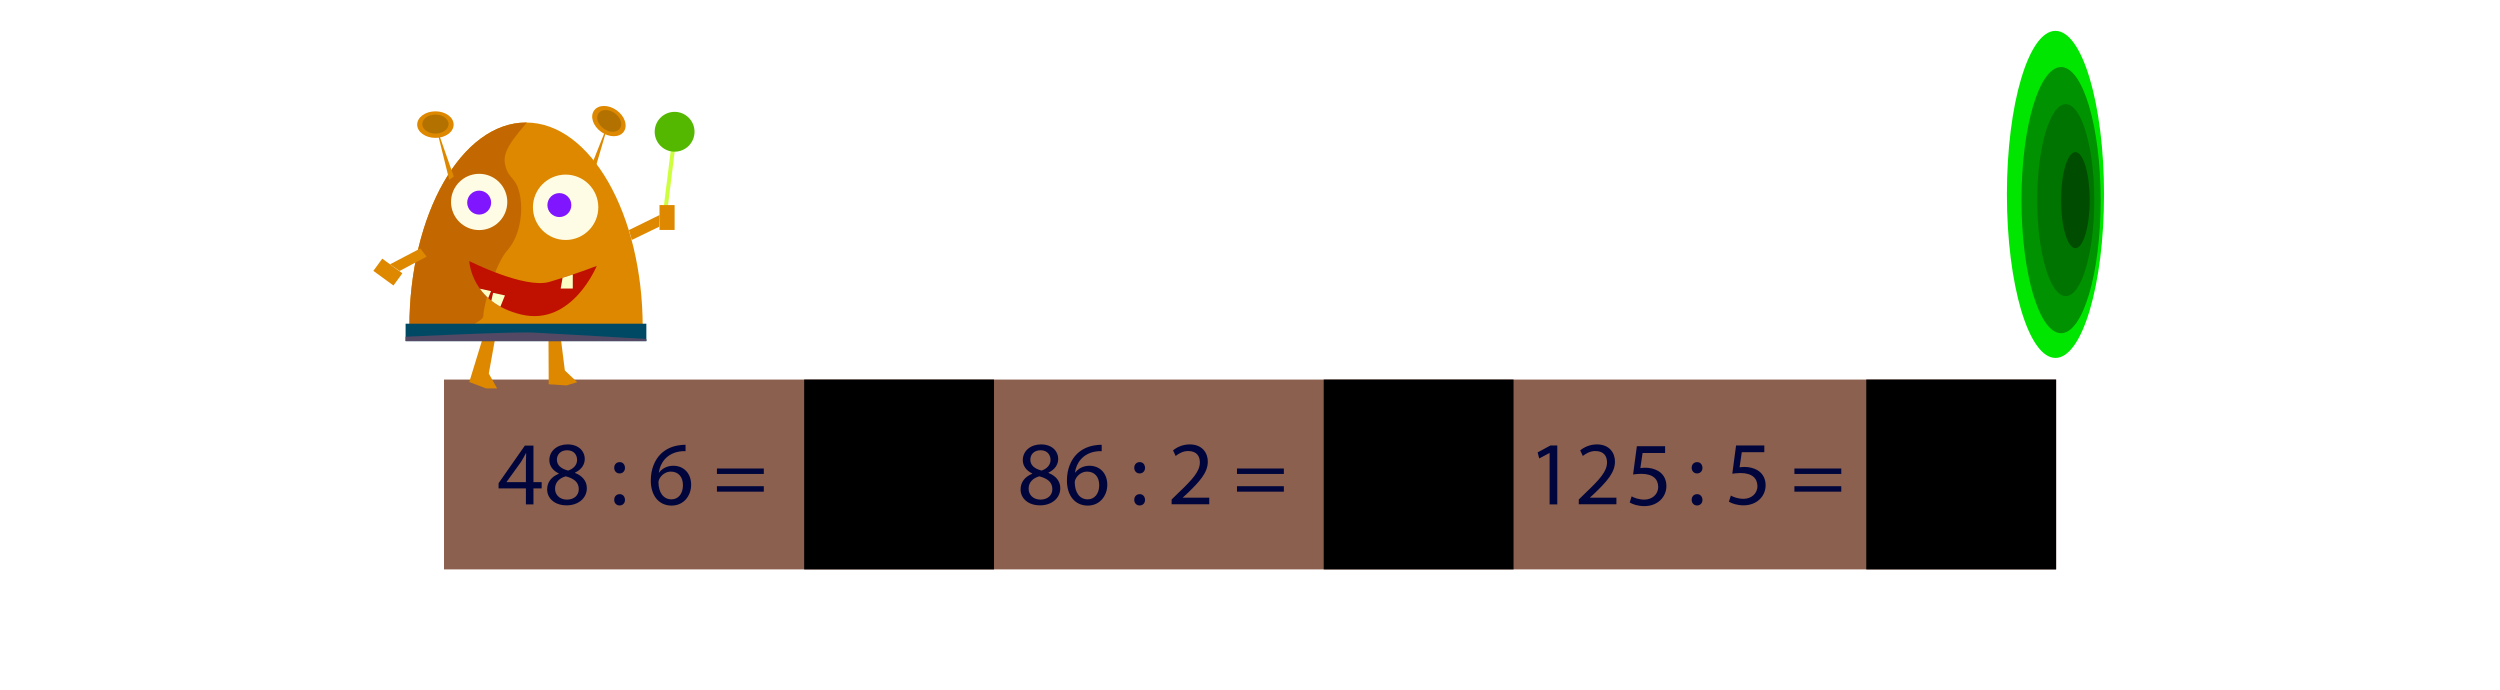
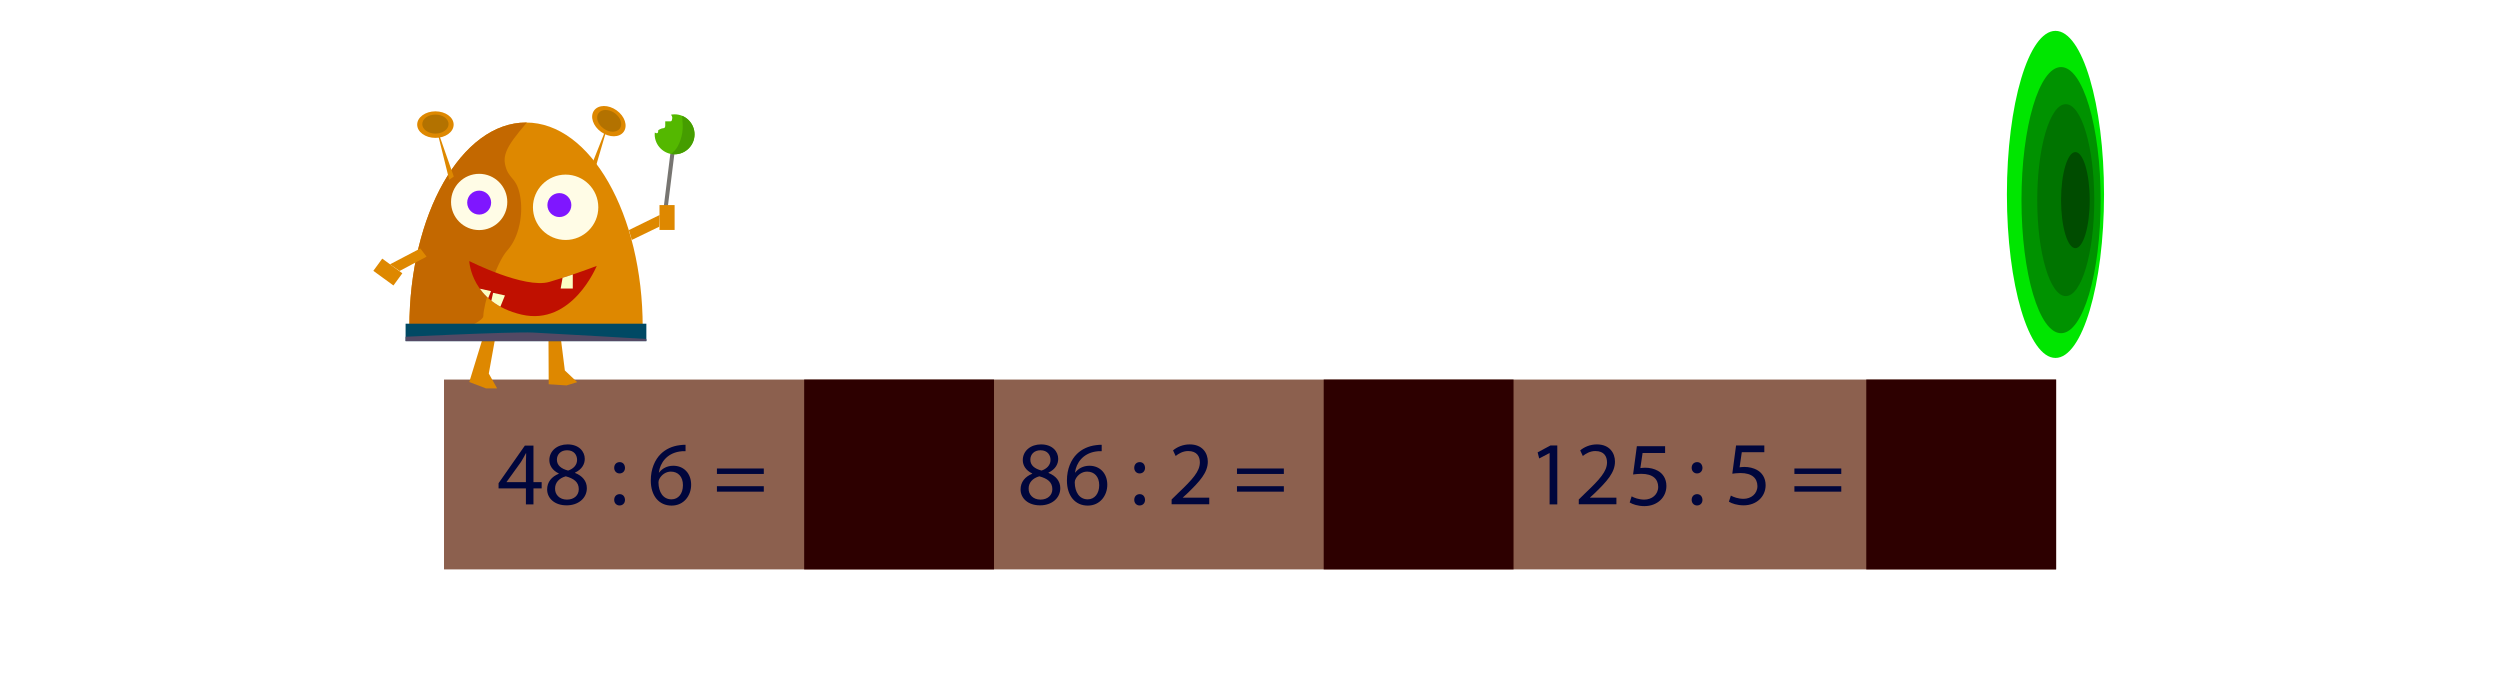
<svg xmlns="http://www.w3.org/2000/svg" xmlns:xlink="http://www.w3.org/1999/xlink" version="1.1" id="Слой_1" x="0px" y="0px" viewBox="0 0 1920 529.3" style="enable-background:new 0 0 1920 529.3;" xml:space="preserve">
  <style type="text/css">
	.st0{fill:#8C604E;}
	.st1{fill:#DE8800;}
- 	.st2{clip-path:url(#SVGID_00000163773922184790717130000005098429169968466871_);fill:#C36800;}
+ 	.st2{clip-path:url(#SVGID_00000091720600018938482080000011493824717812662954_);fill:#C36800;}
	.st3{fill:#FFFCE6;}
	.st4{fill:#C01000;}
- 	.st5{clip-path:url(#SVGID_00000127745717618982084490000000995268212592794752_);fill:#FBFFC3;}
- 	.st6{clip-path:url(#SVGID_00000046319158971316074550000016720208637408056493_);fill:#FBFFC3;}
- 	.st7{clip-path:url(#SVGID_00000077317847655816666800000001491062724135575979_);fill:#FBFFC3;}
- 	.st8{fill:#CEFF3F;}
+ 	.st5{clip-path:url(#SVGID_00000163795567151411096600000016923257256998241693_);fill:#FBFFC3;}
+ 	.st6{clip-path:url(#SVGID_00000171721779462712665340000011206280402625461913_);fill:#FBFFC3;}
+ 	.st7{clip-path:url(#SVGID_00000030465691395776036530000008595926818872109987_);fill:#FBFFC3;}
+ 	.st8{fill:#777571;}
	.st9{fill:#B37200;}
	.st10{fill:#7F16FF;}
	.st11{fill:#004964;}
- 	.st12{clip-path:url(#SVGID_00000002361078397607383880000007227555738489655712_);fill:#534964;}
- 	.st13{fill:#54B800;}
+ 	.st12{clip-path:url(#SVGID_00000131348072670895609560000001979675840818994343_);fill:#534964;}
+ 	.st13{clip-path:url(#XMLID_00000011717451633694496050000015056557614495524992_);fill:#459D00;}
	.st14{fill:#00063C;}
- 	.st15{fill:#00E600;}
- 	.st16{fill:#009200;}
- 	.st17{fill:#007400;}
- 	.st18{fill:#004C00;}
+ 	.st15{fill:#2D0000;}
+ 	.st16{fill:#00E600;}
+ 	.st17{fill:#009200;}
+ 	.st18{fill:#007400;}
+ 	.st19{fill:#004C00;}
</style>
  <rect x="341" y="291.5" class="st0" width="1238.1" height="145.8" />
  <g>
    <g>
      <g>
        <path id="XMLID_00000062165301448942784280000012332559302885620128_" class="st1" d="M493.6,251.4c0-86.9-40.1-157.3-89.6-157.3     s-89.6,70.4-89.6,157.3H493.6z" />
      </g>
      <g>
        <g>
          <g>
-             <defs>
-               <path id="SVGID_1_" d="M493.6,251.4c0-86.9-40.1-157.3-89.6-157.3s-89.6,70.4-89.6,157.3H493.6z" />
-             </defs>
-             <clipPath id="SVGID_00000180331607824114850300000015808497184605532578_">
-               <use xlink:href="#SVGID_1_" style="overflow:visible;" />
-             </clipPath>
-             <path style="clip-path:url(#SVGID_00000180331607824114850300000015808497184605532578_);fill:#C36800;" d="M297.7,106.2       l-13.9,173.9c0,0,87.4-28.7,87.4-37.3s9.5-40.7,18.5-50.6c9-10,12.5-28.1,9.6-42.5s-9.1-11.7-11.5-23.9s11.4-24.2,26.1-43.1       L297.7,106.2z" />
+             <g>
+               <defs>
+                 <path id="SVGID_1_" d="M493.6,251.4c0-86.9-40.1-157.3-89.6-157.3s-89.6,70.4-89.6,157.3H493.6z" />
+               </defs>
+               <clipPath id="SVGID_00000006670544894118556010000001297253296958155939_">
+                 <use xlink:href="#SVGID_1_" style="overflow:visible;" />
+               </clipPath>
+               <path style="clip-path:url(#SVGID_00000006670544894118556010000001297253296958155939_);fill:#C36800;" d="M297.7,106.2        l-13.9,173.9c0,0,87.4-28.7,87.4-37.3s9.5-40.7,18.5-50.6c9-10,12.5-28.1,9.6-42.5s-9.1-11.7-11.5-23.9s11.4-24.2,26.1-43.1        L297.7,106.2z" />
+             </g>
          </g>
        </g>
      </g>
    </g>
    <circle class="st3" cx="434.4" cy="159.2" r="25.1" />
    <circle class="st3" cx="368" cy="155.1" r="21.6" />
    <g>
      <g>
        <path id="XMLID_00000011742463554499203880000015212842669988366216_" class="st4" d="M400.5,241.6     c-38.8-9.1-40.1-41.1-40.1-41.1s42.5,21.5,61.5,16c6.4-1.9,12.6-3.9,18-5.7c10.7-3.6,18.4-6.6,18.4-6.6S439.4,250.7,400.5,241.6z     " />
      </g>
      <g>
        <g>
          <g>
            <g>
-               <defs>
-                 <path id="SVGID_00000053504200971498549210000006812380372559856515_" d="M400.5,241.6c-38.8-9.1-40.1-41.1-40.1-41.1         s42.5,21.5,61.5,16c6.4-1.9,12.6-3.9,18-5.7c10.7-3.6,18.4-6.6,18.4-6.6S439.4,250.7,400.5,241.6z" />
-               </defs>
-               <clipPath id="SVGID_00000145757263420880666990000010971545136790137991_">
-                 <use xlink:href="#SVGID_00000053504200971498549210000006812380372559856515_" style="overflow:visible;" />
-               </clipPath>
-               <polyline style="clip-path:url(#SVGID_00000145757263420880666990000010971545136790137991_);fill:#FBFFC3;" points="        439.9,208.3 432.2,212.5 430.6,221.6 439.9,221.6       " />
+               <g>
+                 <defs>
+                   <path id="SVGID_00000092421617579668893970000003769758537691165093_" d="M400.5,241.6c-38.8-9.1-40.1-41.1-40.1-41.1          s42.5,21.5,61.5,16c6.4-1.9,12.6-3.9,18-5.7c10.7-3.6,18.4-6.6,18.4-6.6S439.4,250.7,400.5,241.6z" />
+                 </defs>
+                 <clipPath id="SVGID_00000168083766855577259950000010481559206585807260_">
+                   <use xlink:href="#SVGID_00000092421617579668893970000003769758537691165093_" style="overflow:visible;" />
+                 </clipPath>
+                 <polyline style="clip-path:url(#SVGID_00000168083766855577259950000010481559206585807260_);fill:#FBFFC3;" points="         439.9,208.3 432.2,212.5 430.6,221.6 439.9,221.6        " />
+               </g>
            </g>
          </g>
        </g>
        <g>
          <g>
            <g>
-               <defs>
-                 <path id="SVGID_00000066492527093452890310000014231767631036728978_" d="M400.5,241.6c-38.8-9.1-40.1-41.1-40.1-41.1         s42.5,21.5,61.5,16c6.4-1.9,12.6-3.9,18-5.7c10.7-3.6,18.4-6.6,18.4-6.6S439.4,250.7,400.5,241.6z" />
-               </defs>
-               <clipPath id="SVGID_00000097493097532802362440000018379648414960505989_">
-                 <use xlink:href="#SVGID_00000066492527093452890310000014231767631036728978_" style="overflow:visible;" />
-               </clipPath>
-               <polyline style="clip-path:url(#SVGID_00000097493097532802362440000018379648414960505989_);fill:#FBFFC3;" points="        375.8,238 384.3,235.5 387.8,226.9 378.7,224.9       " />
+               <g>
+                 <defs>
+                   <path id="SVGID_00000071519909930061405660000017105149037034402718_" d="M400.5,241.6c-38.8-9.1-40.1-41.1-40.1-41.1          s42.5,21.5,61.5,16c6.4-1.9,12.6-3.9,18-5.7c10.7-3.6,18.4-6.6,18.4-6.6S439.4,250.7,400.5,241.6z" />
+                 </defs>
+                 <clipPath id="SVGID_00000064338344440511096070000007231384928155956652_">
+                   <use xlink:href="#SVGID_00000071519909930061405660000017105149037034402718_" style="overflow:visible;" />
+                 </clipPath>
+                 <polyline style="clip-path:url(#SVGID_00000064338344440511096070000007231384928155956652_);fill:#FBFFC3;" points="         375.8,238 384.3,235.5 387.8,226.9 378.7,224.9        " />
+               </g>
            </g>
          </g>
        </g>
        <g>
          <g>
            <g>
-               <defs>
-                 <path id="SVGID_00000011033462682060359160000011558430807303791034_" d="M400.5,241.6c-38.8-9.1-40.1-41.1-40.1-41.1         s42.5,21.5,61.5,16c6.4-1.9,12.6-3.9,18-5.7c10.7-3.6,18.4-6.6,18.4-6.6S439.4,250.7,400.5,241.6z" />
-               </defs>
-               <clipPath id="SVGID_00000129927102809419302310000002369104261166603156_">
-                 <use xlink:href="#SVGID_00000011033462682060359160000011558430807303791034_" style="overflow:visible;" />
-               </clipPath>
-               <polyline style="clip-path:url(#SVGID_00000129927102809419302310000002369104261166603156_);fill:#FBFFC3;" points="        365.1,234.7 373.6,232.2 377.1,223.6 368,221.6       " />
+               <g>
+                 <defs>
+                   <path id="SVGID_00000153705286449282166910000002690130834291100819_" d="M400.5,241.6c-38.8-9.1-40.1-41.1-40.1-41.1          s42.5,21.5,61.5,16c6.4-1.9,12.6-3.9,18-5.7c10.7-3.6,18.4-6.6,18.4-6.6S439.4,250.7,400.5,241.6z" />
+                 </defs>
+                 <clipPath id="SVGID_00000176740521752885825450000007010337187735720095_">
+                   <use xlink:href="#SVGID_00000153705286449282166910000002690130834291100819_" style="overflow:visible;" />
+                 </clipPath>
+                 <polyline style="clip-path:url(#SVGID_00000176740521752885825450000007010337187735720095_);fill:#FBFFC3;" points="         365.1,234.7 373.6,232.2 377.1,223.6 368,221.6        " />
+               </g>
            </g>
          </g>
        </g>
      </g>
    </g>
    <polygon class="st1" points="345,138.1 348.5,135.6 334.4,95.3  " />
    <polygon class="st1" points="381.8,251.4 375.4,286.9 381.8,298.3 373.3,298.3 360.4,293.4 373.3,251.4  " />
-     <rect x="512.3" y="108.4" transform="matrix(0.9924 0.1231 -0.1231 0.9924 20.9524 -62.1942)" class="st8" width="3.1" height="60.3" />
+     <rect x="483.7" y="137" transform="matrix(0.1231 -0.9924 0.9924 0.1231 313.0841 631.4349)" class="st8" width="60.3" height="3.1" />
    <polygon class="st1" points="429.3,248.6 433.8,284.5 443.3,293.5 435.1,296 421.4,295.1 421.2,251.2  " />
    <ellipse class="st1" cx="334.4" cy="95.7" rx="14" ry="10.2" />
    <ellipse class="st9" cx="334.4" cy="95.3" rx="10.1" ry="7.3" />
    <polygon class="st1" points="451.6,133.7 455.9,133.7 467.9,92.7  " />
-     <ellipse transform="matrix(0.5814 -0.8136 0.8136 0.5814 120.0614 419.4496)" class="st1" cx="467.7" cy="93" rx="10.2" ry="14" />
-     <ellipse transform="matrix(0.5814 -0.8136 0.8136 0.5814 120.3287 419.5764)" class="st9" cx="467.9" cy="92.8" rx="7.3" ry="10.1" />
+     <ellipse transform="matrix(0.5814 -0.8136 0.8136 0.5814 120.088 419.4117)" class="st1" cx="467.6" cy="93" rx="10.2" ry="14" />
+     <ellipse transform="matrix(0.5814 -0.8136 0.8136 0.5814 120.3042 419.5277)" class="st9" cx="467.9" cy="92.8" rx="7.3" ry="10.1" />
    <circle class="st10" cx="429.6" cy="157.5" r="9.2" />
    <circle class="st10" cx="368" cy="155.6" r="9.2" />
    <polygon class="st1" points="485.2,184.3 506.3,174.1 506.6,165.1 483,176.7  " />
    <rect x="506.5" y="157.5" class="st1" width="11.6" height="19.1" />
    <polygon class="st1" points="327.6,197.1 306.9,208.1 299.5,203 322.8,190.8  " />
-     <rect x="292.1" y="199.4" transform="matrix(0.5891 -0.808 0.808 0.5891 -46.4521 326.575)" class="st1" width="11.6" height="19.1" />
+     <rect x="292.1" y="199.4" transform="matrix(0.5891 -0.808 0.808 0.5891 -46.4641 326.55)" class="st1" width="11.6" height="19.1" />
    <g>
      <g>
        <rect id="XMLID_00000016043823093394449270000009189175112191339441_" x="311.5" y="248.6" class="st11" width="184.9" height="13.4" />
      </g>
      <g>
        <g>
          <g>
-             <defs>
-               <rect id="SVGID_00000088119253759124611830000018318952770013627269_" x="311.5" y="248.6" width="184.9" height="13.4" />
-             </defs>
-             <clipPath id="SVGID_00000023999322474207381630000014279225231919377074_">
-               <use xlink:href="#SVGID_00000088119253759124611830000018318952770013627269_" style="overflow:visible;" />
-             </clipPath>
-             <path style="clip-path:url(#SVGID_00000023999322474207381630000014279225231919377074_);fill:#534964;" d="M504,266.7       l-208.5-1.1l4-6.4c0,0,93.3-4.6,109.8-3.8c16.5,0.8,91.6,5.2,91.6,5.2L504,266.7z" />
+             <g>
+               <defs>
+                 <rect id="SVGID_00000093897511412539343200000012828256262191082631_" x="311.5" y="248.6" width="184.9" height="13.4" />
+               </defs>
+               <clipPath id="SVGID_00000022540486214558732640000001355661067425773990_">
+                 <use xlink:href="#SVGID_00000093897511412539343200000012828256262191082631_" style="overflow:visible;" />
+               </clipPath>
+               <path style="clip-path:url(#SVGID_00000022540486214558732640000001355661067425773990_);fill:#534964;" d="M504,266.7        l-208.5-1.1l4-6.4c0,0,93.3-4.6,109.8-3.8s91.6,5.2,91.6,5.2L504,266.7z" />
+             </g>
          </g>
        </g>
      </g>
    </g>
-     <circle class="st13" cx="518.1" cy="101.2" r="15.3" />
+     <g>
+       <defs>
+         <path id="XMLID_00000093150771132453795790000002894000662242650505_" d="M518.1,87.8c-1,0-1.9,0.1-2.8,0.3     c0.6,0.7,1.1,1.6,1,2.6c-0.2,2.8-1.1,2.5-2.4,2.5s-3,0-3,0s0,1.8,0,3.3c0,1.5-0.6,2-1.8,2c-1,0-3.2,1.2-3.6,1.5     c0.1,0,0.1,0.3-0.1,1.4c-0.3,1.8-2.5,0.4-2.5,0.4c0,0.4-0.1,0.9-0.1,1.4c0,8.4,6.9,15.3,15.3,15.3s15.3-6.9,15.3-15.3     C533.4,94.7,526.5,87.8,518.1,87.8z" />
+       </defs>
+       <use xlink:href="#XMLID_00000093150771132453795790000002894000662242650505_" style="overflow:visible;fill:#54B800;" />
+       <clipPath id="XMLID_00000120527149396981333900000002289385343773982366_">
+         <use xlink:href="#XMLID_00000093150771132453795790000002894000662242650505_" style="overflow:visible;" />
+       </clipPath>
+       <path style="clip-path:url(#XMLID_00000120527149396981333900000002289385343773982366_);fill:#459D00;" d="M523.6,84.5    c0,0,0.2,3.4,0.7,11.2c0.5,7.8-2.8,16.6-6.2,20c-3.4,3.4-5.8,5.5-5.8,5.5l29.1,2.9l0.2-33L523.6,84.5z" />
+     </g>
  </g>
  <g>
-     <path class="st14" d="M403.9,387.4v-12.3h-21v-4l20.2-28.9h6.6v28.1h6.3v4.8h-6.3v12.3H403.9z M403.9,370.3v-15.1   c0-2.4,0.1-4.7,0.2-7.1h-0.2c-1.4,2.6-2.5,4.6-3.8,6.7l-11.1,15.4v0.1H403.9z" />
+     <path class="st14" d="M403.9,387.4v-12.3h-21v-4l20.2-28.9h6.6v28.1h6.3v4.8h-6.3v12.3H403.9z M403.9,370.3v-15.1   c0-2.4,0.1-4.7,0.2-7.1h-0.2c-1.4,2.6-2.5,4.6-3.8,6.7L389,370.2v0.1H403.9z" />
    <path class="st14" d="M420.2,375.9c0-5.7,3.4-9.8,9-12.1l-0.1-0.2c-5-2.4-7.2-6.3-7.2-10.2c0-7.2,6.1-12.1,14-12.1   c8.8,0,13.2,5.5,13.2,11.1c0,3.8-1.9,7.9-7.5,10.6v0.2c5.6,2.2,9.1,6.2,9.1,11.7c0,7.9-6.8,13.2-15.4,13.2   C425.9,388.2,420.2,382.6,420.2,375.9z M444.5,375.7c0-5.5-3.8-8.2-10-9.9c-5.3,1.5-8.2,5-8.2,9.3c-0.2,4.6,3.3,8.6,9.1,8.6   C441,383.7,444.5,380.3,444.5,375.7z M427.7,353c0,4.5,3.4,7,8.6,8.4c3.9-1.3,6.9-4.1,6.9-8.2c0-3.6-2.2-7.4-7.7-7.4   C430.5,345.8,427.7,349.1,427.7,353z" />
    <path class="st14" d="M471.7,359.3c0-2.6,1.7-4.4,4.2-4.4s4,1.8,4.1,4.4c0,2.4-1.6,4.3-4.2,4.3   C473.4,363.6,471.7,361.7,471.7,359.3z M471.7,383.9c0-2.6,1.7-4.4,4.2-4.4s4,1.8,4.1,4.4c0,2.4-1.6,4.3-4.2,4.3   C473.4,388.2,471.7,386.3,471.7,383.9z" />
-     <path class="st14" d="M526.3,346.5c-1.3-0.1-2.9,0-4.6,0.3c-9.6,1.6-14.7,8.6-15.7,16.1h0.2c2.2-2.9,5.9-5.2,10.9-5.2   c8,0,13.7,5.8,13.7,14.6c0,8.3-5.6,16-15,16c-9.7,0-16-7.5-16-19.3c0-8.9,3.2-16,7.7-20.4c3.8-3.7,8.8-6,14.5-6.7   c1.8-0.3,3.3-0.3,4.5-0.3V346.5z M524.5,372.6c0-6.5-3.7-10.4-9.3-10.4c-3.7,0-7.1,2.3-8.8,5.6c-0.4,0.7-0.7,1.6-0.7,2.7   c0.1,7.5,3.6,13,10,13C521,383.5,524.5,379.1,524.5,372.6z" />
+     <path class="st14" d="M526.3,346.5c-1.3-0.1-2.9,0-4.6,0.3c-9.6,1.6-14.7,8.6-15.7,16.1h0.2c2.2-2.9,5.9-5.2,10.9-5.2   c8,0,13.7,5.8,13.7,14.6c0,8.3-5.6,16-15,16c-9.7,0-16-7.5-16-19.3c0-8.9,3.2-16,7.7-20.4c3.8-3.7,8.8-6,14.5-6.7   c1.8-0.3,3.3-0.3,4.5-0.3v4.9H526.3z M524.5,372.6c0-6.5-3.7-10.4-9.3-10.4c-3.7,0-7.1,2.3-8.8,5.6c-0.4,0.7-0.7,1.6-0.7,2.7   c0.1,7.5,3.6,13,10,13C521,383.5,524.5,379.1,524.5,372.6z" />
    <path class="st14" d="M550.6,364v-4.2h36v4.2H550.6z M550.6,377.6v-4.2h36v4.2H550.6z" />
  </g>
  <g>
    <path class="st14" d="M783.8,375.9c0-5.7,3.4-9.8,9-12.1l-0.1-0.2c-5-2.4-7.2-6.3-7.2-10.2c0-7.2,6.1-12.1,14-12.1   c8.8,0,13.2,5.5,13.2,11.1c0,3.8-1.9,7.9-7.5,10.6v0.2c5.6,2.2,9.1,6.2,9.1,11.7c0,7.9-6.8,13.2-15.4,13.2   C789.5,388.2,783.8,382.6,783.8,375.9z M808.2,375.7c0-5.5-3.8-8.2-10-9.9c-5.3,1.5-8.2,5-8.2,9.3c-0.2,4.6,3.3,8.6,9.1,8.6   C804.6,383.7,808.2,380.3,808.2,375.7z M791.3,353c0,4.5,3.4,7,8.6,8.4c3.9-1.3,6.9-4.1,6.9-8.2c0-3.6-2.2-7.4-7.7-7.4   C794.1,345.8,791.3,349.1,791.3,353z" />
-     <path class="st14" d="M845.9,346.5c-1.3-0.1-2.9,0-4.6,0.3c-9.6,1.6-14.7,8.6-15.7,16.1h0.2c2.2-2.9,5.9-5.2,10.9-5.2   c8,0,13.7,5.8,13.7,14.6c0,8.3-5.6,16-15,16c-9.7,0-16-7.5-16-19.3c0-8.9,3.2-16,7.7-20.4c3.8-3.7,8.8-6,14.5-6.7   c1.8-0.3,3.3-0.3,4.5-0.3V346.5z M844.2,372.6c0-6.5-3.7-10.4-9.3-10.4c-3.7,0-7.1,2.3-8.8,5.6c-0.4,0.7-0.7,1.6-0.7,2.7   c0.1,7.5,3.6,13,10,13C840.6,383.5,844.2,379.1,844.2,372.6z" />
+     <path class="st14" d="M845.9,346.5c-1.3-0.1-2.9,0-4.6,0.3c-9.6,1.6-14.7,8.6-15.7,16.1h0.2c2.2-2.9,5.9-5.2,10.9-5.2   c8,0,13.7,5.8,13.7,14.6c0,8.3-5.6,16-15,16c-9.7,0-16-7.5-16-19.3c0-8.9,3.2-16,7.7-20.4c3.8-3.7,8.8-6,14.5-6.7   c1.8-0.3,3.3-0.3,4.5-0.3v4.9H845.9z M844.2,372.6c0-6.5-3.7-10.4-9.3-10.4c-3.7,0-7.1,2.3-8.8,5.6c-0.4,0.7-0.7,1.6-0.7,2.7   c0.1,7.5,3.6,13,10,13C840.6,383.5,844.2,379.1,844.2,372.6z" />
    <path class="st14" d="M871.1,359.3c0-2.6,1.7-4.4,4.2-4.4s4,1.8,4.1,4.4c0,2.4-1.6,4.3-4.2,4.3   C872.8,363.6,871.1,361.7,871.1,359.3z M871.1,383.9c0-2.6,1.7-4.4,4.2-4.4s4,1.8,4.1,4.4c0,2.4-1.6,4.3-4.2,4.3   C872.8,388.2,871.1,386.3,871.1,383.9z" />
-     <path class="st14" d="M899.8,387.4v-3.8l4.8-4.7c11.6-11,16.8-16.9,16.9-23.7c0-4.6-2.2-8.8-9-8.8c-4.1,0-7.5,2.1-9.6,3.8l-2-4.3   c3.1-2.6,7.6-4.6,12.8-4.6c9.8,0,13.9,6.7,13.9,13.2c0,8.4-6.1,15.1-15.6,24.3l-3.6,3.3v0.1h20.3v5.1H899.8z" />
+     <path class="st14" d="M899.8,387.4v-3.8l4.8-4.7c11.6-11,16.8-16.9,16.9-23.7c0-4.6-2.2-8.8-9-8.8c-4.1,0-7.5,2.1-9.6,3.8l-2-4.3   c3.1-2.6,7.6-4.6,12.8-4.6c9.8,0,13.9,6.7,13.9,13.2c0,8.4-6.1,15.1-15.6,24.3l-3.6,3.3v0.1h20.3v5.1h-28.9V387.4z" />
    <path class="st14" d="M950,364v-4.2h36v4.2H950z M950,377.6v-4.2h36v4.2H950z" />
  </g>
  <g>
-     <path class="st14" d="M1190.1,347.9h-0.1l-7.9,4.2l-1.2-4.7l9.9-5.3h5.2v45.3h-5.9V347.9z" />
-     <path class="st14" d="M1212.5,387.4v-3.8l4.8-4.7c11.6-11,16.8-16.9,16.9-23.7c0-4.6-2.2-8.8-9-8.8c-4.1,0-7.5,2.1-9.6,3.8l-2-4.3   c3.1-2.6,7.6-4.6,12.8-4.6c9.8,0,13.9,6.7,13.9,13.2c0,8.4-6.1,15.1-15.6,24.3l-3.6,3.3v0.1h20.3v5.1H1212.5z" />
+     <path class="st14" d="M1190.1,347.9L1190.1,347.9l-8,4.2l-1.2-4.7l9.9-5.3h5.2v45.3h-5.9V347.9z" />
+     <path class="st14" d="M1212.5,387.4v-3.8l4.8-4.7c11.6-11,16.8-16.9,16.9-23.7c0-4.6-2.2-8.8-9-8.8c-4.1,0-7.5,2.1-9.6,3.8l-2-4.3   c3.1-2.6,7.6-4.6,12.8-4.6c9.8,0,13.9,6.7,13.9,13.2c0,8.4-6.1,15.1-15.6,24.3l-3.6,3.3v0.1h20.3v5.1h-28.9V387.4z" />
    <path class="st14" d="M1299.2,359.3c0-2.6,1.7-4.4,4.2-4.4c2.4,0,4,1.8,4.1,4.4c0,2.4-1.6,4.3-4.2,4.3   C1300.9,363.6,1299.2,361.7,1299.2,359.3z M1299.2,383.9c0-2.6,1.7-4.4,4.2-4.4c2.4,0,4,1.8,4.1,4.4c0,2.4-1.6,4.3-4.2,4.3   C1300.9,388.2,1299.2,386.3,1299.2,383.9z" />
-     <path class="st14" d="M1355,347.3h-17.3l-1.7,11.6c1-0.1,2-0.3,3.7-0.3c3.5,0,7,0.8,9.8,2.4c3.6,2,6.5,5.9,6.5,11.6   c0,8.8-7,15.5-16.9,15.5c-4.9,0-9.1-1.4-11.3-2.8l1.5-4.7c1.9,1.1,5.6,2.5,9.7,2.5c5.8,0,10.7-3.8,10.7-9.8c-0.1-5.9-4-10-13-10   c-2.6,0-4.6,0.3-6.3,0.5l2.9-21.7h21.7V347.3z" />
-     <path class="st14" d="M1278.8,347.9h-17.3l-1.7,11.6c1-0.1,2-0.3,3.7-0.3c3.5,0,7,0.8,9.8,2.4c3.6,2,6.5,5.9,6.5,11.6   c0,8.8-7,15.5-16.9,15.5c-4.9,0-9.1-1.4-11.3-2.8l1.5-4.7c1.9,1.1,5.6,2.5,9.7,2.5c5.8,0,10.7-3.8,10.7-9.8c-0.1-5.9-4-10-13-10   c-2.6,0-4.6,0.3-6.3,0.5l2.9-21.7h21.7V347.9z" />
+     <path class="st14" d="M1355,347.3h-17.3l-1.7,11.6c1-0.1,2-0.3,3.7-0.3c3.5,0,7,0.8,9.8,2.4c3.6,2,6.5,5.9,6.5,11.6   c0,8.8-7,15.5-16.9,15.5c-4.9,0-9.1-1.4-11.3-2.8l1.5-4.7c1.9,1.1,5.6,2.5,9.7,2.5c5.8,0,10.7-3.8,10.7-9.8c-0.1-5.9-4-10-13-10   c-2.6,0-4.6,0.3-6.3,0.5l2.9-21.7h21.7L1355,347.3L1355,347.3z" />
+     <path class="st14" d="M1278.8,347.9h-17.3l-1.7,11.6c1-0.1,2-0.3,3.7-0.3c3.5,0,7,0.8,9.8,2.4c3.6,2,6.5,5.9,6.5,11.6   c0,8.8-7,15.5-16.9,15.5c-4.9,0-9.1-1.4-11.3-2.8l1.5-4.7c1.9,1.1,5.6,2.5,9.7,2.5c5.8,0,10.7-3.8,10.7-9.8c-0.1-5.9-4-10-13-10   c-2.6,0-4.6,0.3-6.3,0.5l2.9-21.7h21.7L1278.8,347.9L1278.8,347.9z" />
    <path class="st14" d="M1378.1,364v-4.2h36v4.2H1378.1z M1378.1,377.6v-4.2h36v4.2H1378.1z" />
  </g>
-   <rect x="617.6" y="291.5" width="145.8" height="145.8" />
-   <rect x="1016.6" y="291.5" width="145.8" height="145.8" />
-   <rect x="1433.3" y="291.5" width="145.8" height="145.8" />
-   <ellipse class="st15" cx="1578.6" cy="149.3" rx="37.3" ry="125.6" />
-   <ellipse class="st16" cx="1582.9" cy="153.7" rx="30.4" ry="102.2" />
-   <ellipse class="st17" cx="1586.5" cy="153.7" rx="21.9" ry="73.7" />
-   <ellipse class="st18" cx="1593.9" cy="153.7" rx="11" ry="36.9" />
+   <rect x="617.6" y="291.5" class="st15" width="145.8" height="145.8" />
+   <rect x="1016.6" y="291.5" class="st15" width="145.8" height="145.8" />
+   <rect x="1433.3" y="291.5" class="st15" width="145.8" height="145.8" />
+   <ellipse class="st16" cx="1578.6" cy="149.3" rx="37.3" ry="125.6" />
+   <ellipse class="st17" cx="1582.9" cy="153.7" rx="30.4" ry="102.2" />
+   <ellipse class="st18" cx="1586.5" cy="153.7" rx="21.9" ry="73.7" />
+   <ellipse class="st19" cx="1593.9" cy="153.7" rx="11" ry="36.9" />
</svg>
